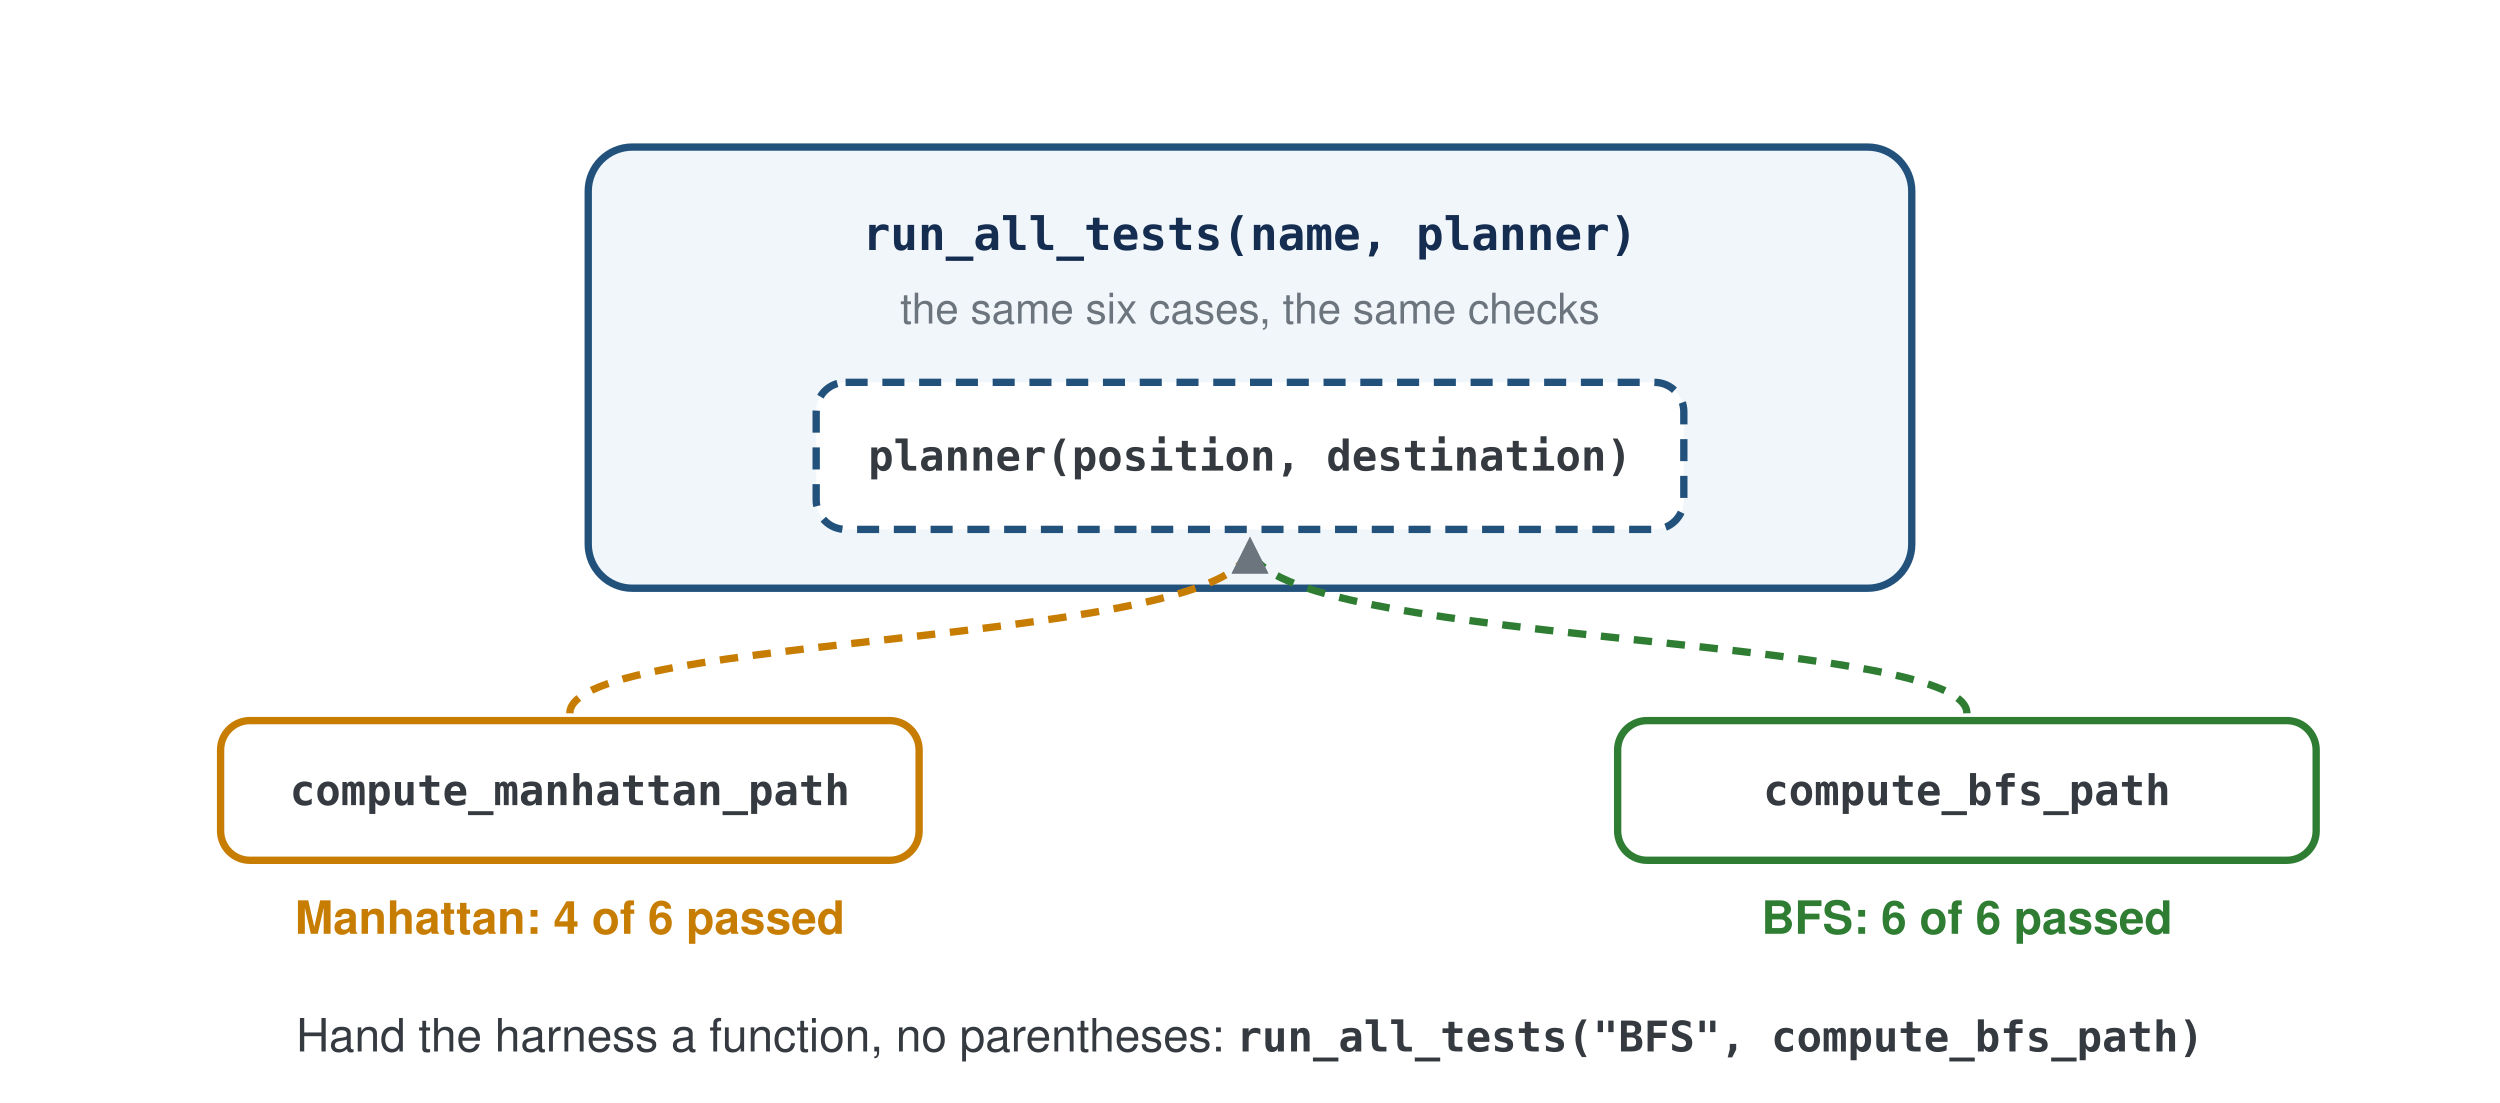
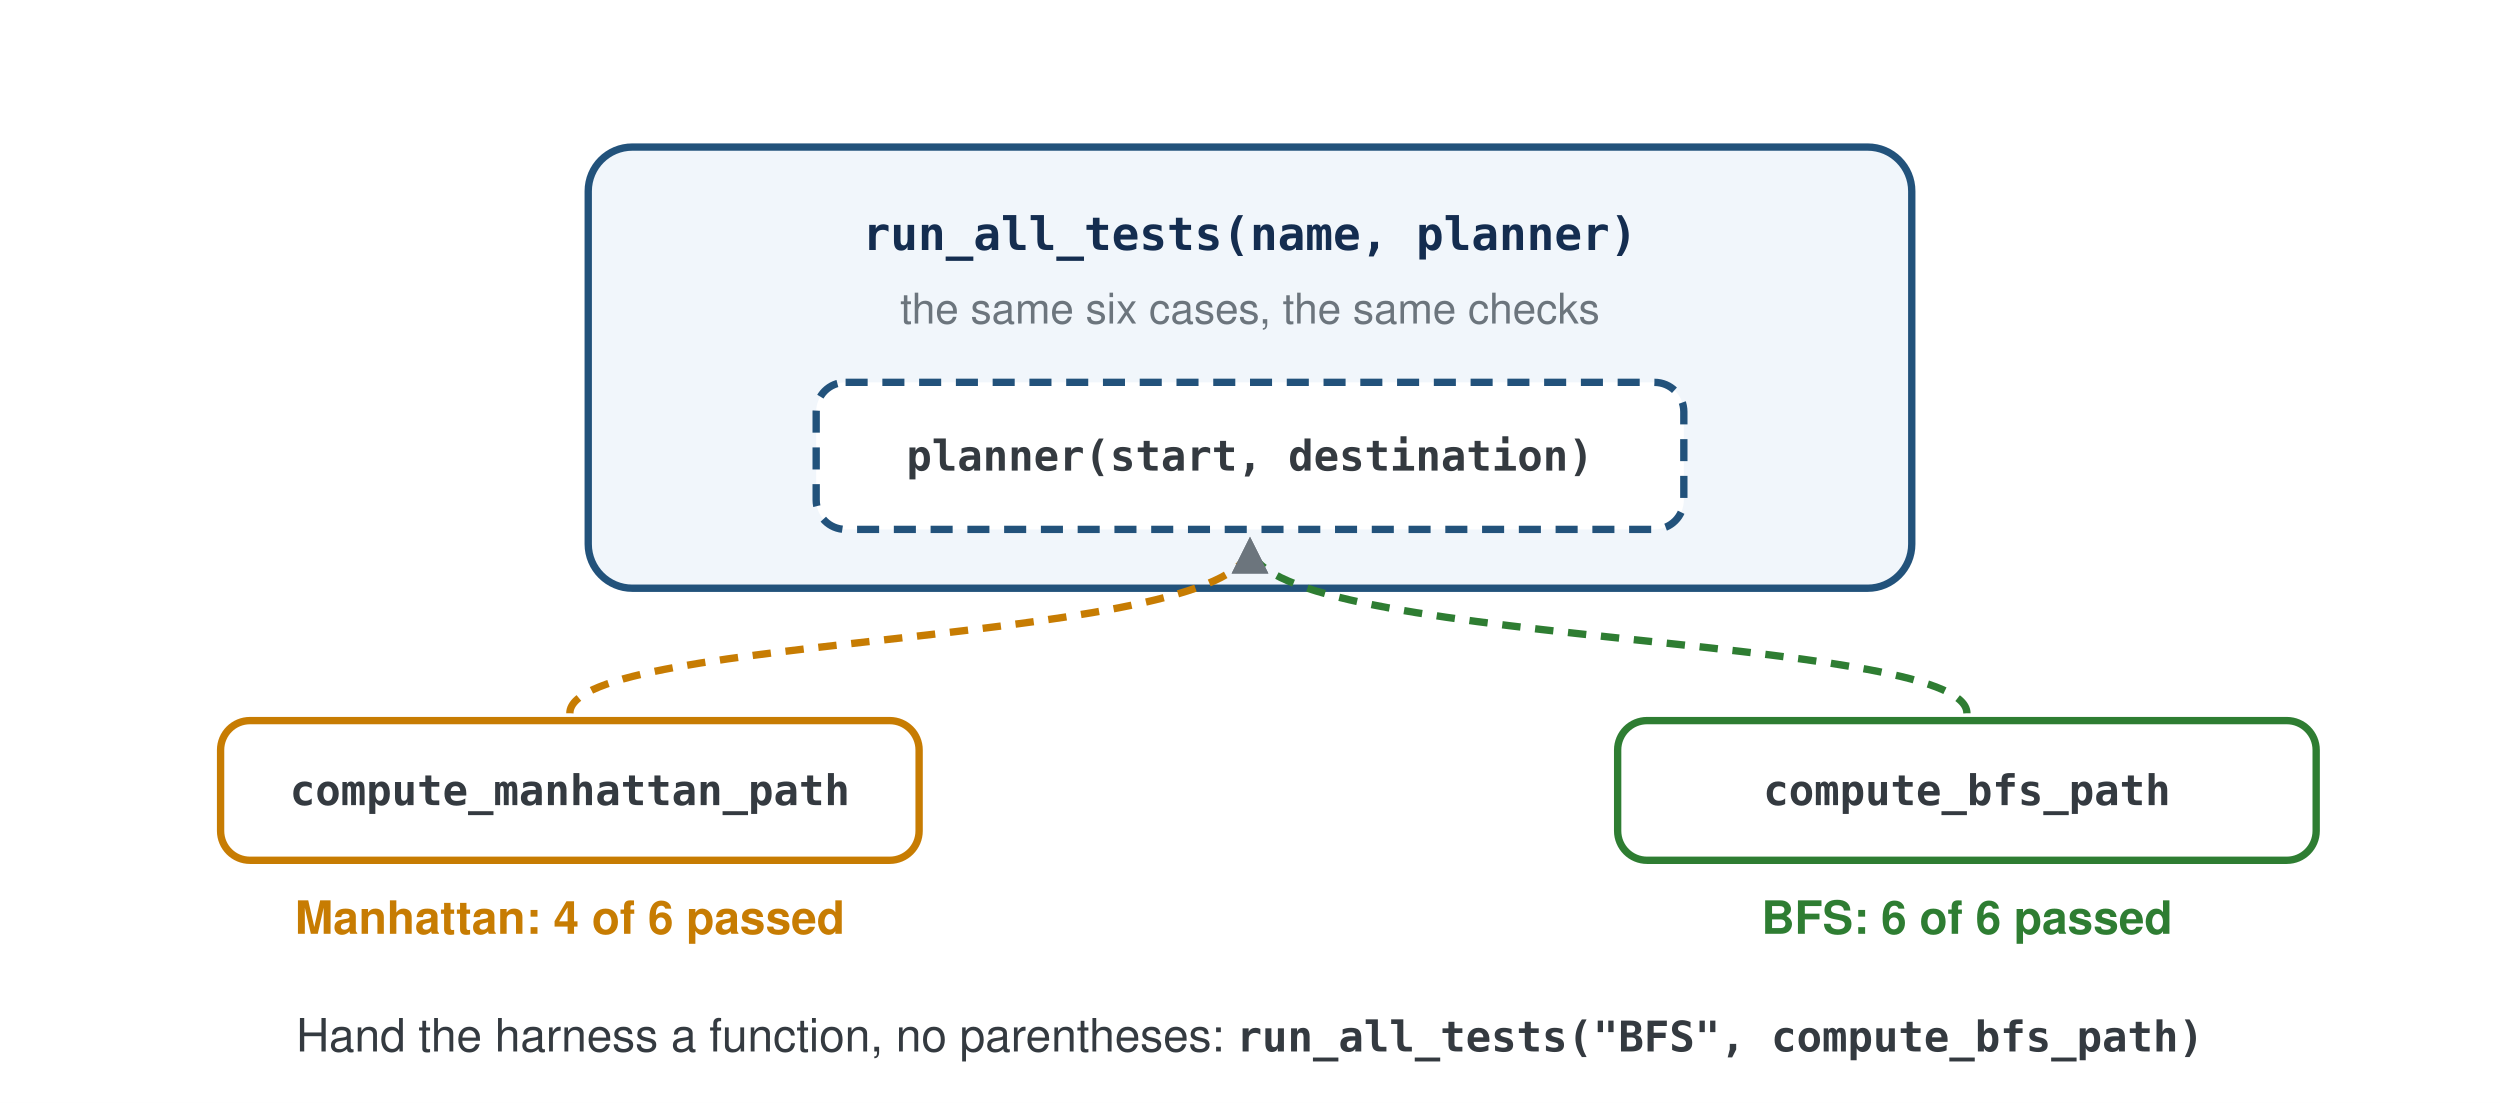
<svg xmlns="http://www.w3.org/2000/svg" viewBox="0 0 680 300" width="680" height="300" role="img" aria-labelledby="fT fD">
  <style>
    .h   { font-family: Montserrat, Helvetica, Arial, sans-serif; font-size: 14px; font-weight: 700; fill: #22527B; }
    .n   { font-family: Montserrat, Helvetica, Arial, sans-serif; font-size: 12.5px; fill: #343A40; }
    .nb  { font-family: Montserrat, Helvetica, Arial, sans-serif; font-size: 12.5px; font-weight: 700; fill: #142D50; }
    .sm  { font-family: Montserrat, Helvetica, Arial, sans-serif; font-size: 11.5px; fill: #6C757D; }
    .ax  { font-family: Montserrat, Helvetica, Arial, sans-serif; font-size: 12px; font-weight: 700; fill: #6C757D; }
    .m   { font-family: ui-monospace, SFMono-Regular, Menlo, Consolas, monospace; font-size: 12.5px; font-weight: 700; fill: #142D50; }
    .ms  { font-family: ui-monospace, SFMono-Regular, Menlo, Consolas, monospace; font-size: 11.5px; font-weight: 600; fill: #343A40; }
  </style>
  <defs>
    <marker id="aB" viewBox="0 0 10 10" refX="8" refY="5" markerWidth="5" markerHeight="5" orient="auto-start-reverse">
      <path d="M0,0 L10,5 L0,10 z" fill="#22527B" />
    </marker>
    <marker id="aW" viewBox="0 0 10 10" refX="7" refY="5" markerWidth="4" markerHeight="4" orient="auto">
      <path d="M0,0 L10,5 L0,10 z" fill="#FFFFFF" />
    </marker>
    <marker id="aG" viewBox="0 0 10 10" refX="8" refY="5" markerWidth="5" markerHeight="5" orient="auto-start-reverse">
      <path d="M0,0 L10,5 L0,10 z" fill="#6C757D" />
    </marker>
    <marker id="aR" viewBox="0 0 10 10" refX="8" refY="5" markerWidth="5" markerHeight="5" orient="auto-start-reverse">
      <path d="M0,0 L10,5 L0,10 z" fill="#D1182C" />
    </marker>
    <marker id="aGr" viewBox="0 0 10 10" refX="8" refY="5" markerWidth="5" markerHeight="5" orient="auto-start-reverse">
      <path d="M0,0 L10,5 L0,10 z" fill="#2E7D32" />
    </marker>
    <marker id="pcArr" viewBox="0 0 10 10" refX="8" refY="5" markerWidth="7" markerHeight="7" orient="auto-start-reverse">
      <path d="M0,0 L10,5 L0,10 z" fill="#6C757D" />
    </marker>
    <marker id="pcDim" viewBox="0 0 10 10" refX="5" refY="5" markerWidth="8" markerHeight="8" orient="auto-start-reverse">
      <path d="M0,1 L5,5 L0,9" fill="none" stroke="#142D50" stroke-width="1.6" />
    </marker>
    <g id="pcXRP" stroke-linejoin="round">
      <rect x="-59" y="-80" width="8" height="40" fill="#C3C8CD" stroke="#5F666D" stroke-width="1.3" />
      <rect x="51" y="-80" width="8" height="40" fill="#C3C8CD" stroke="#5F666D" stroke-width="1.3" />
      <rect x="-59" y="-46" width="118" height="75" rx="8" fill="#D3D7DB" fill-opacity="0.92" stroke="#5F666D" stroke-width="1.5" />
      <rect x="-50" y="-38" width="100" height="58" rx="4" fill="#E9ECEF" fill-opacity="0.85" stroke="#9AA1A8" stroke-width="0.8" />
      <circle cx="-49" cy="-79" r="10" fill="#C3C8CD" stroke="#5F666D" stroke-width="1.3" />
      <circle cx="49" cy="-79" r="10" fill="#C3C8CD" stroke="#5F666D" stroke-width="1.3" />
      <circle cx="-49" cy="-79" r="4.5" fill="#F1EBDD" stroke="#8A7E62" stroke-width="0.8" />
      <circle cx="49" cy="-79" r="4.5" fill="#F1EBDD" stroke="#8A7E62" stroke-width="0.8" />
      <rect x="-56" y="-21" width="11" height="42" rx="3.5" fill="#2B2B2B" />
      <rect x="45" y="-21" width="11" height="42" rx="3.5" fill="#2B2B2B" />
      <line x1="-50.5" y1="-17" x2="-50.5" y2="17" stroke="#6C757D" stroke-width="1" />
      <line x1="50.5" y1="-17" x2="50.5" y2="17" stroke="#6C757D" stroke-width="1" />
      <rect x="-40" y="-30" width="6" height="12" rx="2" fill="#F05A28" />
      <rect x="34" y="-30" width="6" height="12" rx="2" fill="#F05A28" />
      <rect x="-24" y="-42" width="48" height="37" rx="2" fill="#D1182C" />
      <rect x="-6" y="-41" width="12" height="35" rx="1" fill="#2B2B2B" />
      <rect x="-26" y="22" width="15" height="13" rx="1.5" fill="#2B2B2B" />
      <rect x="-34" y="24" width="8" height="26" rx="2" fill="#AEB4BA" stroke="#5F666D" stroke-width="1" />
      <rect x="-16" y="-58" width="32" height="13" rx="2" fill="#AEB4BA" stroke="#5F666D" stroke-width="1" />
      <rect x="-18" y="-65" width="36" height="8" rx="1.5" fill="#B5172A" />
      <circle cx="-8" cy="-68" r="5.5" fill="#E4E7EA" stroke="#868E96" stroke-width="1" />
      <circle cx="8" cy="-68" r="5.5" fill="#E4E7EA" stroke="#868E96" stroke-width="1" />
      <circle cx="-6.5" cy="-60" r="4" fill="#FFD43B" stroke="#142D50" stroke-width="1.4" />
      <circle cx="6.5" cy="-60" r="4" fill="#FFD43B" stroke="#142D50" stroke-width="1.4" />
      <circle cx="0" cy="0" r="5" fill="#FFFFFF" stroke="#142D50" stroke-width="1.8" />
      <circle cx="0" cy="0" r="1.8" fill="#142D50" />
    </g>
    <g id="pcGhost" fill="none" stroke="#343A40" stroke-width="1.4" stroke-dasharray="4 3">
      <path d="M -51 -46 V -72 M 51 -46 V -72 M -59 -36 V -79 M 59 -36 V -79 M -59 -46 H 59" />
      <circle cx="-49" cy="-79" r="10" />
      <circle cx="49" cy="-79" r="10" />
      <rect x="-18" y="-65" width="36" height="8" rx="1.5" />
      <circle cx="-6.5" cy="-60" r="4.5" fill="#FFFFFF" stroke="#D1182C" stroke-width="2.4" stroke-dasharray="none" />
      <circle cx="6.5" cy="-60" r="4.5" fill="#FFFFFF" stroke="#D1182C" stroke-width="2.4" stroke-dasharray="none" />
    </g>
  </defs>
  <rect width="680" height="300" fill="#FFFFFF" />
  <rect x="160" y="40" width="360" height="120" rx="12" fill="#F1F6FB" stroke="#22527B" stroke-width="2" />
  <text class="m" x="340" y="68" text-anchor="middle">run_all_tests(name, planner)</text>
  <text class="sm" x="340" y="88" text-anchor="middle">the same six cases, the same checks</text>
  <rect x="222" y="104" width="236" height="40" rx="8" fill="#FFFFFF" stroke="#22527B" stroke-width="2" stroke-dasharray="6 4" />
-   <text class="ms" x="340" y="128" text-anchor="middle">planner(position, destination)</text>
+   <text class="ms" x="340" y="128" text-anchor="middle">planner(start, destination)</text>
  <rect x="60" y="196" width="190" height="38" rx="8" fill="#FFFFFF" stroke="#C77C02" stroke-width="2" />
  <text class="ms" x="155" y="219" text-anchor="middle">compute_manhattan_path</text>
  <path d="M 155 194 C 155 172, 340 176, 340 148" fill="none" stroke="#C77C02" stroke-width="2" stroke-dasharray="5 4" marker-end="url(#aG)" />
  <text class="nb" x="155" y="254" text-anchor="middle" style="fill:#C77C02">Manhattan: 4 of 6 passed</text>
  <rect x="440" y="196" width="190" height="38" rx="8" fill="#FFFFFF" stroke="#2E7D32" stroke-width="2" />
  <text class="ms" x="535" y="219" text-anchor="middle">compute_bfs_path</text>
  <path d="M 535 194 C 535 172, 340 176, 340 148" fill="none" stroke="#2E7D32" stroke-width="2" stroke-dasharray="5 4" marker-end="url(#aG)" />
  <text class="nb" x="535" y="254" text-anchor="middle" style="fill:#2E7D32">BFS: 6 of 6 passed</text>
  <text class="n" x="340" y="286" text-anchor="middle">Hand the harness a function, no parentheses: <tspan class="ms">run_all_tests("BFS", compute_bfs_path)</tspan>
  </text>
</svg>
